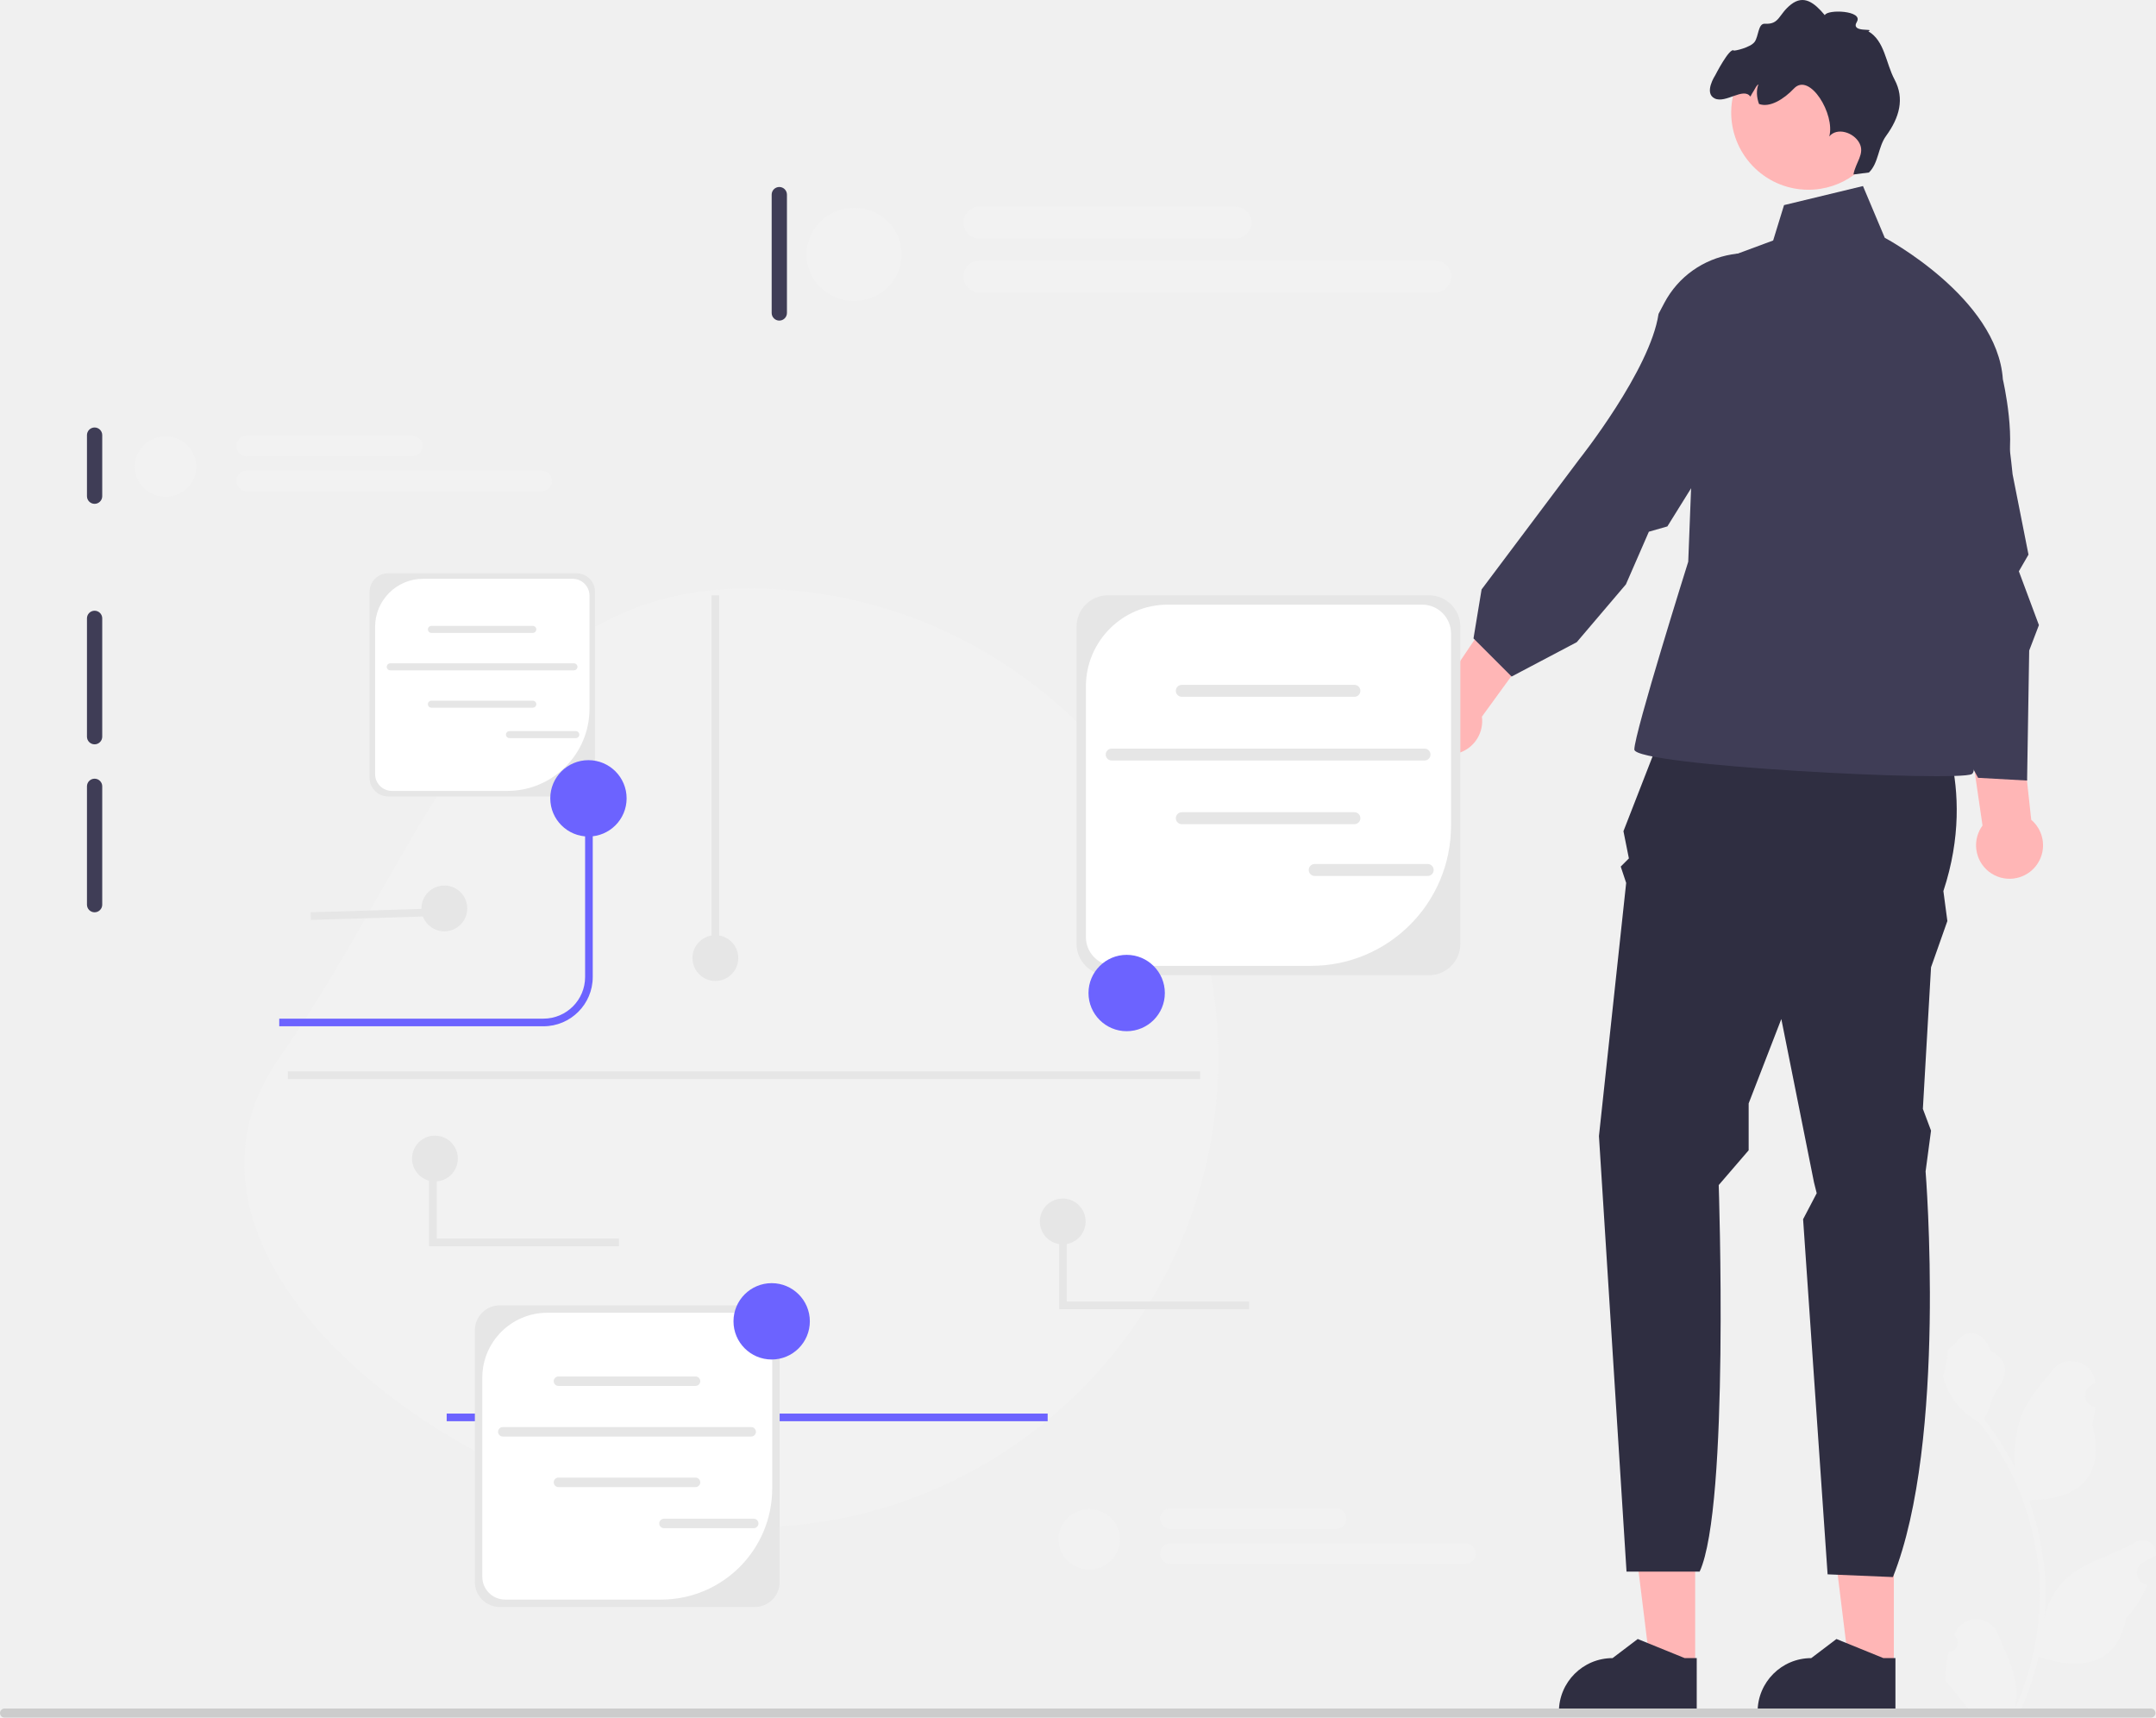
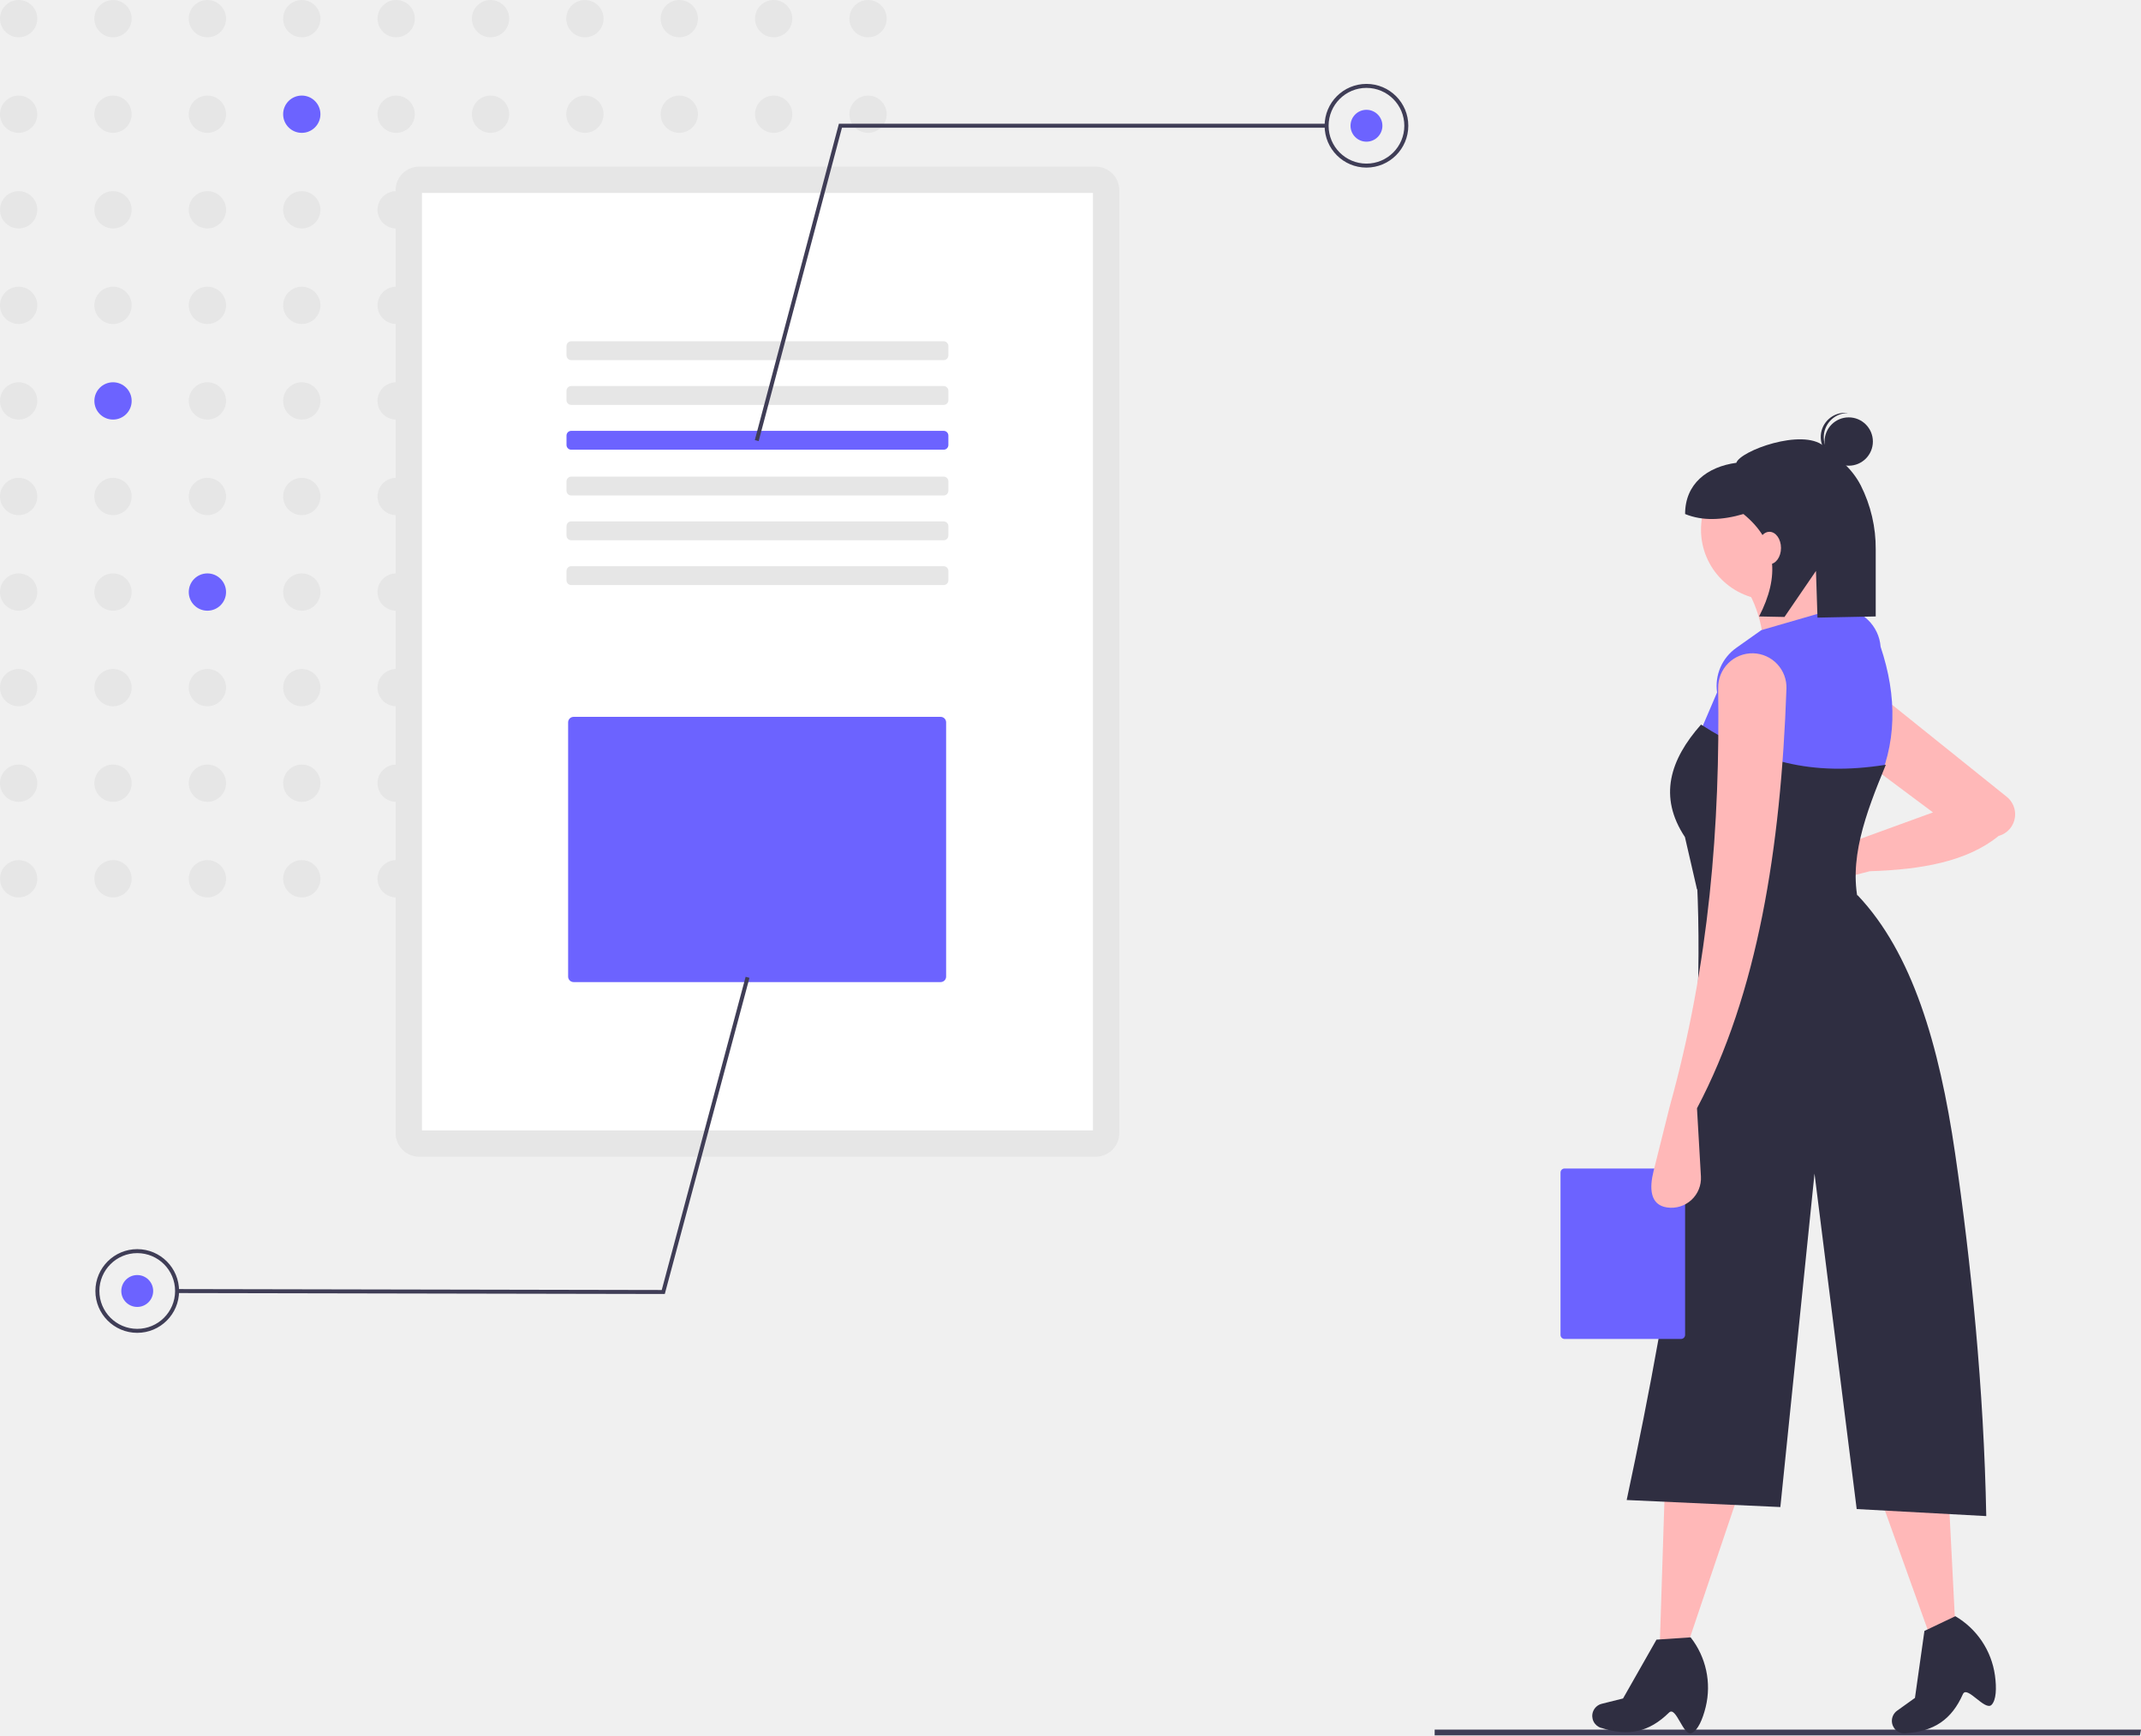
- <svg xmlns="http://www.w3.org/2000/svg" width="564.81" height="449.941" viewBox="0 0 564.81 449.941">
-   <g>
-     <g>
-       <polygon points="496.138 436.616 484.396 436.615 478.81 391.325 496.14 391.326 496.138 436.616" fill="#ffb6b6" />
-       <path d="M496.551,448.865l-36.107-.001v-.457c.001-7.762,6.292-14.053,14.054-14.054h.001l6.595-5.004,12.306,5.004,3.152,0-.001,14.511Z" fill="#2f2e41" />
-     </g>
-     <g>
-       <polygon points="444.083 436.616 432.341 436.615 426.756 391.325 444.085 391.326 444.083 436.616" fill="#ffb6b6" />
-       <path d="M444.496,448.865l-36.107-.001v-.457c.001-7.762,6.292-14.053,14.054-14.054h.001l6.595-5.004,12.306,5.004,3.152,0-.001,14.511Z" fill="#2f2e41" />
-     </g>
-     <path d="M438.488,183.865l67.743,1.426s12.179,19.966,2.88,48.133l1.042,7.844-4.278,12.122-2.139,37.08,2.139,5.705-1.426,10.696s5.705,70.595-8.557,106.249l-17.114-.713-6.418-93.023,3.565-6.808-.713-2.852-8.557-42.785-8.557,22.105v12.282l-7.844,9.11s2.852,84.143-4.992,101.257h-19.16l-7.223-114.093,7.131-66.316-1.426-4.278,2.139-2.139-1.426-7.131,13.192-33.871-0-0Z" fill="#2f2e41" />
-     <path d="M467.367,53.728l20.679-4.992,5.705,13.549s29.515,15.688,30.941,37.08c0,0,4,17.114,.435,24.958-3.565,7.844-18.54,32.802-18.54,32.802,0,0,13.548,43.498,9.983,45.637s-88.422-2.139-88.422-6.418,14.122-49.202,14.122-49.202l2.992-77.013,19.253-7.131,2.852-9.27,0-0Z" fill="#3f3d56" />
-     <path d="M522.497,229.263c-4.328-2.181-6.069-7.458-3.888-11.786,.22-.436,.478-.838,.756-1.219l-11.507-78.893,15.931,.51,8.333,76.869c3.02,2.562,4.022,6.939,2.161,10.632-2.181,4.328-7.458,6.069-11.786,3.888h0Z" fill="#ffb6b6" />
-     <path d="M371.338,192.028c-1.742-4.523,.511-9.602,5.033-11.344,.455-.175,.917-.3,1.379-.396l44.452-66.185,11.462,11.075-45.444,62.554c.518,3.926-1.679,7.842-5.538,9.329-4.522,1.743-9.601-.511-11.344-5.034Z" fill="#ffb6b6" />
-     <path d="M493.468,117.466c-4.501-15.464,2.975-31.24,19.08-31.164,4.655,.022,8.271,1.373,9.274,5.112,3.508,13.086,5.421,32.841,5.421,32.841l4.162,21.032-2.521,4.367,5.255,14.095-2.549,6.668-.551,34.052-12.835-.713-14.142-25.959-5.408-3.216s4.342-41.972-4.295-54.057l-.89-3.058h0Z" fill="#3f3d56" />
-     <path d="M435.975,79.41c7.505-14.25,26.72-17.625,38.251-6.381,3.333,3.25,4.996,6.734,3.119,10.119-6.568,11.85-21.793,24.609-21.793,24.609l-18.749,30.141-4.847,1.39-6.012,13.789-12.884,15.148-17.064,8.999-9.983-9.983,2.12-12.833,25.69-34.23s18.485-23.257,20.668-37.95l1.484-2.817v-0Z" fill="#3f3d56" />
-     <path d="M471.297,49.56c.472,.057,.943,.099,1.412,.121,1.457,.08,2.897-.003,4.285-.238,4.216-.676,8.046-2.673,11.002-5.601,3.125-3.09,5.263-7.214,5.841-11.91,1.354-11.083-6.538-21.178-17.62-22.533-10.924-1.343-20.881,6.298-22.471,17.126-.025,.168-.051,.328-.069,.495-1.353,11.09,6.531,21.179,17.621,22.54v0Z" fill="#ffb6b6" />
-     <path d="M449.187,25.783c2.871,1.42,7.562-3.044,9.358-.476,.292-.555,.614-1.092,.933-1.599,.288-.454,.7-1.424,1.177-1.59-.604,1.456-.47,3.429,.156,5.118,2.832,1.058,6.539-1.284,9.16-4.055,4.116-4.344,10.836,6.795,9.247,12.56,2.022-2.469,6.411-1.077,7.898,1.747,1.486,2.817-1.025,5.073-1.562,8.215l4.054-.515c2.558-2.491,2.379-6.689,4.485-9.576,3.518-4.832,4.881-9.762,2.237-14.749-2.346-4.409-2.565-10.116-6.869-12.658,1.881-.919-4.807,.517-3.021-2.479,1.794-2.99-7.769-3.353-8.393-1.751-2.733-3.271-5.489-5.427-8.851-2.806-3.302,2.578-2.96,5.288-6.837,5.046-1.819-.113-1.62,3.28-2.701,4.759-1.075,1.471-5.255,2.415-5.459,2.258-1.104-.864-4.86,6.49-4.86,6.49,0,0-3.046,4.623-.151,6.062h-0Z" fill="#2f2e41" />
-   </g>
-   <path d="M196.155,154.13c67.931,0,123,55.069,123,123s-55.069,123-123,123-161.945-67.351-123-123,55.069-123,123-123Z" fill="#f2f2f2" />
-   <path d="M360.782,159.982c-1.103,0-2,.897-2,2v64c0,1.103,.897,2,2,2s2-.897,2-2v-64c0-1.103-.897-2-2-2Z" fill="#3f3d56" />
-   <path d="M24.782,111.982c-1.103,0-2,.897-2,2v16c0,1.103,.897,2,2,2s2-.897,2-2v-16c0-1.103-.897-2-2-2Z" fill="#3f3d56" />
-   <path d="M24.782,159.982c-1.103,0-2,.897-2,2v31c0,1.103,.897,2,2,2s2-.897,2-2v-31c0-1.103-.897-2-2-2Z" fill="#3f3d56" />
-   <path d="M24.782,203.982c-1.103,0-2,.897-2,2v31c0,1.103,.897,2,2,2s2-.897,2-2v-31c0-1.103-.897-2-2-2Z" fill="#3f3d56" />
-   <path d="M204.155,48.982c-1.103,0-2,.897-2,2v31c0,1.103,.897,2,2,2s2-.897,2-2v-31c0-1.103-.897-2-2-2Z" fill="#3f3d56" />
-   <g>
-     <path d="M510.551,432.608c2.066,.129,3.208-2.437,1.645-3.933l-.156-.618c.02-.05,.041-.099,.062-.148,2.089-4.982,9.17-4.947,11.241,.042,1.839,4.428,4.179,8.864,4.756,13.546,.258,2.067,.142,4.172-.316,6.2,4.308-9.411,6.575-19.687,6.575-30.021,0-2.597-.142-5.193-.433-7.783-.239-2.119-.568-4.224-.995-6.31-2.306-11.277-7.299-22.018-14.5-30.99-3.462-1.892-6.349-4.851-8.093-8.397-.626-1.279-1.117-2.655-1.35-4.056,.394,.052,1.486-5.949,1.188-6.317,.549-.833,1.532-1.247,2.131-2.06,2.982-4.043,7.091-3.337,9.236,2.157,4.582,2.313,4.627,6.148,1.815,9.837-1.789,2.347-2.035,5.522-3.604,8.035,.162,.207,.329,.407,.491,.614,2.961,3.798,5.522,7.88,7.681,12.169-.61-4.766,.291-10.508,1.826-14.21,1.748-4.217,5.025-7.769,7.91-11.415,3.466-4.379,10.573-2.468,11.184,3.083,.006,.054,.012,.107,.017,.161-.429,.242-.849,.499-1.259,.77-2.339,1.547-1.531,5.174,1.241,5.602l.063,.01c-.155,1.544-.42,3.074-.807,4.579,3.702,14.316-4.29,19.53-15.701,19.764-.252,.129-.497,.258-.749,.381,1.156,3.255,2.08,6.594,2.764,9.979,.614,2.99,1.04,6.013,1.279,9.049,.297,3.83,.271,7.68-.052,11.503l.019-.136c.82-4.211,3.107-8.145,6.427-10.87,4.946-4.063,11.933-5.559,17.268-8.824,2.568-1.572,5.859,.459,5.411,3.437l-.022,.143c-.794,.323-1.569,.698-2.319,1.117-.429,.242-.848,.499-1.259,.77-2.339,1.547-1.531,5.174,1.241,5.602l.063,.01c.045,.006,.084,.013,.129,.019-1.363,3.236-3.262,6.239-5.639,8.829-2.315,12.497-12.256,13.683-22.89,10.044h-.006c-1.163,5.064-2.861,10.011-5.044,14.726h-18.02c-.065-.2-.123-.407-.181-.607,1.666,.103,3.346,.006,4.986-.297-1.337-1.641-2.674-3.294-4.011-4.935-.032-.032-.058-.065-.084-.097-.678-.84-1.363-1.673-2.041-2.512l-0-.001c-.042-2.578,.267-5.147,.879-7.64l.001-0-0-0Z" fill="#f2f2f2" />
-     <path d="M0,448.751c0,.66,.53,1.19,1.19,1.19H563.48c.66,0,1.19-.53,1.19-1.19,0-.66-.53-1.19-1.19-1.19H1.19c-.66,0-1.19,.53-1.19,1.19Z" fill="#ccc" />
-   </g>
-   <path d="M142.376,268.839H73.155v-2h69.221c6.013,0,10.905-4.893,10.905-10.906v-46.803h2v46.803c0,7.116-5.789,12.906-12.905,12.906h0Z" fill="#6c63ff" />
-   <rect x="117.019" y="370.294" width="157.436" height="2" fill="#6c63ff" />
-   <g>
-     <path d="M374.343,255.466h-84.092c-4.538,0-8.23-3.692-8.23-8.23v-83.066c0-4.538,3.692-8.23,8.23-8.23h84.092c4.538,0,8.23,3.692,8.23,8.23v83.066c0,4.538-3.692,8.23-8.23,8.23Z" fill="#e6e6e6" />
-     <path d="M305.912,158.392c-11.84,0-21.438,9.598-21.438,21.438v65.643c0,4.164,3.376,7.54,7.54,7.54h51.42c20.262,0,36.687-16.425,36.687-36.687v-50.394c0-4.164-3.376-7.54-7.54-7.54h-66.669v0Z" fill="#fff" />
-     <g>
-       <path d="M354.819,182.532h-45.221c-.863,0-1.565-.702-1.565-1.565s.702-1.564,1.565-1.564h45.221c.863,0,1.564,.702,1.564,1.564s-.702,1.565-1.564,1.565Z" fill="#e6e6e6" />
-       <path d="M354.819,215.895h-45.221c-.863,0-1.565-.702-1.565-1.565s.702-1.564,1.565-1.564h45.221c.863,0,1.564,.702,1.564,1.564s-.702,1.565-1.564,1.565Z" fill="#e6e6e6" />
-       <path d="M373.182,199.224h-81.947c-.863,0-1.565-.702-1.565-1.565s.702-1.564,1.565-1.564h81.947c.863,0,1.564,.702,1.564,1.564s-.702,1.565-1.564,1.565Z" fill="#e6e6e6" />
-     </g>
-     <path d="M374.019,229.461h-29.604c-.863,0-1.565-.702-1.565-1.565s.702-1.564,1.565-1.564h29.604c.863,0,1.564,.702,1.564,1.564s-.702,1.565-1.564,1.565Z" fill="#e6e6e6" />
-   </g>
-   <g>
-     <path d="M197.711,420.97h-66.775c-3.604,0-6.535-2.932-6.535-6.535v-65.96c0-3.604,2.932-6.535,6.535-6.535h66.775c3.604,0,6.535,2.932,6.535,6.535v65.96c0,3.604-2.932,6.535-6.535,6.535h-0Z" fill="#e6e6e6" />
-     <path d="M143.372,343.887c-9.402,0-17.024,7.622-17.024,17.024v52.125c0,3.307,2.681,5.987,5.987,5.987h40.831c16.089,0,29.132-13.043,29.132-29.132v-40.016c0-3.307-2.681-5.987-5.987-5.987h-52.94l0-0Z" fill="#fff" />
-     <g>
-       <path d="M182.208,363.055h-35.908c-.685,0-1.242-.557-1.242-1.242s.557-1.242,1.242-1.242h35.908c.685,0,1.242,.557,1.242,1.242s-.557,1.242-1.242,1.242Z" fill="#e6e6e6" />
-       <path d="M182.208,389.548h-35.908c-.685,0-1.242-.557-1.242-1.242s.557-1.242,1.242-1.242h35.908c.685,0,1.242,.557,1.242,1.242s-.557,1.242-1.242,1.242Z" fill="#e6e6e6" />
-       <path d="M196.79,376.311h-65.071c-.685,0-1.242-.557-1.242-1.242s.557-1.242,1.242-1.242h65.071c.685,0,1.242,.557,1.242,1.242s-.557,1.242-1.242,1.242Z" fill="#e6e6e6" />
-     </g>
-     <path d="M197.454,400.32h-23.507c-.685,0-1.242-.557-1.242-1.242s.557-1.242,1.242-1.242h23.507c.685,0,1.242,.557,1.242,1.242s-.557,1.242-1.242,1.242Z" fill="#e6e6e6" />
-   </g>
-   <g>
-     <path d="M151.04,208.626h-49.383c-2.665,0-4.833-2.168-4.833-4.833v-48.78c0-2.665,2.168-4.833,4.833-4.833h49.383c2.665,0,4.833,2.168,4.833,4.833v48.78c0,2.665-2.168,4.833-4.833,4.833h-0Z" fill="#e6e6e6" />
-     <path d="M110.854,151.619c-6.953,0-12.59,5.637-12.59,12.59v38.549c0,2.446,1.982,4.428,4.428,4.428h30.196c11.899,0,21.545-9.646,21.545-21.545v-29.594c0-2.446-1.982-4.428-4.428-4.428h-39.151v-0Z" fill="#fff" />
-     <g>
-       <path d="M139.575,165.795h-26.556c-.507,0-.919-.412-.919-.919s.412-.919,.919-.919h26.556c.507,0,.919,.412,.919,.919s-.412,.919-.919,.919Z" fill="#e6e6e6" />
-       <path d="M139.575,185.388h-26.556c-.507,0-.919-.412-.919-.919s.412-.919,.919-.919h26.556c.507,0,.919,.412,.919,.919s-.412,.919-.919,.919Z" fill="#e6e6e6" />
-       <path d="M150.358,175.598h-48.123c-.507,0-.919-.412-.919-.919s.412-.919,.919-.919h48.123c.507,0,.919,.412,.919,.919s-.412,.919-.919,.919Z" fill="#e6e6e6" />
-     </g>
-     <path d="M150.85,193.354h-17.385c-.507,0-.919-.412-.919-.919s.412-.919,.919-.919h17.385c.507,0,.919,.412,.919,.919s-.412,.919-.919,.919Z" fill="#e6e6e6" />
-   </g>
-   <circle cx="295.155" cy="260.13" r="10" fill="#6c63ff" />
-   <circle cx="154.155" cy="209.13" r="10" fill="#6c63ff" />
-   <circle cx="202.155" cy="346.13" r="10" fill="#6c63ff" />
-   <g>
-     <ellipse cx="223.756" cy="66.652" rx="12.463" ry="12.201" fill="#f2f2f2" />
-     <path d="M323.669,62.478h-67.085c-2.301,0-4.174-1.872-4.174-4.174s1.873-4.174,4.174-4.174h67.085c2.301,0,4.174,1.872,4.174,4.174s-1.873,4.174-4.174,4.174Z" fill="#f2f2f2" />
-     <path d="M376.023,76.605h-119.438c-2.301,0-4.174-1.872-4.174-4.174s1.873-4.174,4.174-4.174h119.438c2.301,0,4.174,1.872,4.174,4.174s-1.873,4.174-4.174,4.174Z" fill="#f2f2f2" />
-   </g>
-   <g>
-     <ellipse cx="43.359" cy="122.234" rx="8.066" ry="7.896" fill="#f2f2f2" />
-     <path d="M108.021,119.533h-43.416c-1.489,0-2.701-1.212-2.701-2.701s1.212-2.701,2.701-2.701h43.416c1.489,0,2.701,1.212,2.701,2.701s-1.212,2.701-2.701,2.701Z" fill="#f2f2f2" />
-     <path d="M141.904,128.676H64.605c-1.489,0-2.701-1.212-2.701-2.701s1.212-2.701,2.701-2.701h77.299c1.489,0,2.701,1.212,2.701,2.701s-1.212,2.701-2.701,2.701Z" fill="#f2f2f2" />
-   </g>
-   <g>
-     <ellipse cx="285.359" cy="403.234" rx="8.066" ry="7.896" fill="#f2f2f2" />
-     <path d="M350.021,400.533h-43.416c-1.489,0-2.701-1.212-2.701-2.701s1.212-2.701,2.701-2.701h43.416c1.489,0,2.701,1.212,2.701,2.701s-1.212,2.701-2.701,2.701Z" fill="#f2f2f2" />
-     <path d="M383.904,409.676h-77.299c-1.489,0-2.701-1.212-2.701-2.701s1.212-2.701,2.701-2.701h77.299c1.489,0,2.701,1.212,2.701,2.701s-1.212,2.701-2.701,2.701Z" fill="#f2f2f2" />
-   </g>
-   <rect x="186.405" y="155.97" width="2" height="95" fill="#e6e6e6" />
-   <circle cx="187.405" cy="250.97" r="6" fill="#e6e6e6" />
-   <circle cx="278.405" cy="319.97" r="6" fill="#e6e6e6" />
-   <circle cx="116.405" cy="237.97" r="6" fill="#e6e6e6" />
-   <rect x="81.398" y="238.476" width="32.828" height="2.001" transform="translate(-7.20166 3.0694) rotate(-1.73401)" fill="#e6e6e6" />
-   <polygon points="327.216 342.94 277.46 342.94 277.46 319.97 279.46 319.97 279.46 340.94 327.216 340.94 327.216 342.94" fill="#e6e6e6" />
-   <circle cx="113.942" cy="303.486" r="6" fill="#e6e6e6" />
-   <polygon points="162.161 326.455 112.405 326.455 112.405 303.486 114.405 303.486 114.405 324.455 162.161 324.455 162.161 326.455" fill="#e6e6e6" />
-   <rect x="75.423" y="280.655" width="238.982" height="2" fill="#e6e6e6" />
+ <svg xmlns="http://www.w3.org/2000/svg" data-name="Layer 1" width="782.39" height="634.123" viewBox="0 0 782.39 634.123">
+   <polygon points="782.009 634.123 524.27 634.123 524.27 632.017 782.39 632.017 782.009 634.123" fill="#3f3d56" />
+   <circle cx="6.813" cy="6.814" r="6.813" fill="#e6e6e6" />
+   <circle cx="41.302" cy="6.814" r="6.813" fill="#e6e6e6" />
+   <circle cx="75.791" cy="6.814" r="6.813" fill="#e6e6e6" />
+   <circle cx="110.28" cy="6.814" r="6.813" fill="#e6e6e6" />
+   <circle cx="144.769" cy="6.814" r="6.813" fill="#e6e6e6" />
+   <circle cx="179.258" cy="6.814" r="6.813" fill="#e6e6e6" />
+   <circle cx="213.747" cy="6.814" r="6.813" fill="#e6e6e6" />
+   <circle cx="248.236" cy="6.814" r="6.813" fill="#e6e6e6" />
+   <circle cx="282.725" cy="6.814" r="6.813" fill="#e6e6e6" />
+   <circle cx="317.214" cy="6.814" r="6.813" fill="#e6e6e6" />
+   <circle cx="6.813" cy="41.736" r="6.813" fill="#e6e6e6" />
+   <circle cx="41.302" cy="41.736" r="6.813" fill="#e6e6e6" />
+   <circle cx="75.791" cy="41.736" r="6.813" fill="#e6e6e6" />
+   <circle cx="110.28" cy="41.736" r="6.813" fill="#6c63ff" />
+   <circle cx="144.769" cy="41.736" r="6.813" fill="#e6e6e6" />
+   <circle cx="179.258" cy="41.736" r="6.813" fill="#e6e6e6" />
+   <circle cx="213.747" cy="41.736" r="6.813" fill="#e6e6e6" />
+   <circle cx="248.236" cy="41.736" r="6.813" fill="#e6e6e6" />
+   <circle cx="282.725" cy="41.736" r="6.813" fill="#e6e6e6" />
+   <circle cx="317.214" cy="41.736" r="6.813" fill="#e6e6e6" />
+   <circle cx="6.813" cy="76.658" r="6.813" fill="#e6e6e6" />
+   <circle cx="41.302" cy="76.658" r="6.813" fill="#e6e6e6" />
+   <circle cx="75.791" cy="76.658" r="6.813" fill="#e6e6e6" />
+   <circle cx="110.28" cy="76.658" r="6.813" fill="#e6e6e6" />
+   <circle cx="144.769" cy="76.658" r="6.813" fill="#e6e6e6" />
+   <circle cx="179.258" cy="76.658" r="6.813" fill="#e6e6e6" />
+   <circle cx="213.747" cy="76.658" r="6.813" fill="#e6e6e6" />
+   <circle cx="248.236" cy="76.658" r="6.813" fill="#e6e6e6" />
+   <circle cx="282.725" cy="76.658" r="6.813" fill="#e6e6e6" />
+   <circle cx="317.214" cy="76.658" r="6.813" fill="#e6e6e6" />
+   <circle cx="6.813" cy="111.58" r="6.813" fill="#e6e6e6" />
+   <circle cx="41.302" cy="111.58" r="6.813" fill="#e6e6e6" />
+   <circle cx="75.791" cy="111.58" r="6.813" fill="#e6e6e6" />
+   <circle cx="110.28" cy="111.58" r="6.813" fill="#e6e6e6" />
+   <circle cx="144.769" cy="111.58" r="6.813" fill="#e6e6e6" />
+   <circle cx="179.258" cy="111.58" r="6.813" fill="#e6e6e6" />
+   <circle cx="213.747" cy="111.58" r="6.813" fill="#e6e6e6" />
+   <circle cx="248.236" cy="111.58" r="6.813" fill="#e6e6e6" />
+   <circle cx="282.725" cy="111.58" r="6.813" fill="#e6e6e6" />
+   <circle cx="317.214" cy="111.58" r="6.813" fill="#e6e6e6" />
+   <circle cx="6.813" cy="146.502" r="6.813" fill="#e6e6e6" />
+   <circle cx="41.302" cy="146.502" r="6.813" fill="#6c63ff" />
+   <circle cx="75.791" cy="146.502" r="6.813" fill="#e6e6e6" />
+   <circle cx="110.28" cy="146.502" r="6.813" fill="#e6e6e6" />
+   <circle cx="144.769" cy="146.502" r="6.813" fill="#e6e6e6" />
+   <circle cx="179.258" cy="146.502" r="6.813" fill="#e6e6e6" />
+   <circle cx="213.747" cy="146.502" r="6.813" fill="#e6e6e6" />
+   <circle cx="248.236" cy="146.502" r="6.813" fill="#e6e6e6" />
+   <circle cx="282.725" cy="146.502" r="6.813" fill="#e6e6e6" />
+   <circle cx="317.214" cy="146.502" r="6.813" fill="#e6e6e6" />
+   <circle cx="6.813" cy="181.424" r="6.813" fill="#e6e6e6" />
+   <circle cx="41.302" cy="181.424" r="6.813" fill="#e6e6e6" />
+   <circle cx="75.791" cy="181.424" r="6.813" fill="#e6e6e6" />
+   <circle cx="110.28" cy="181.424" r="6.813" fill="#e6e6e6" />
+   <circle cx="144.769" cy="181.424" r="6.813" fill="#e6e6e6" />
+   <circle cx="179.258" cy="181.424" r="6.813" fill="#e6e6e6" />
+   <circle cx="213.747" cy="181.424" r="6.813" fill="#e6e6e6" />
+   <circle cx="248.236" cy="181.424" r="6.813" fill="#e6e6e6" />
+   <circle cx="282.725" cy="181.424" r="6.813" fill="#e6e6e6" />
+   <circle cx="317.214" cy="181.424" r="6.813" fill="#e6e6e6" />
+   <circle cx="6.813" cy="216.346" r="6.813" fill="#e6e6e6" />
+   <circle cx="41.302" cy="216.346" r="6.813" fill="#e6e6e6" />
+   <circle cx="75.791" cy="216.346" r="6.813" fill="#6c63ff" />
+   <circle cx="110.28" cy="216.346" r="6.813" fill="#e6e6e6" />
+   <circle cx="144.769" cy="216.346" r="6.813" fill="#e6e6e6" />
+   <circle cx="179.258" cy="216.346" r="6.813" fill="#e6e6e6" />
+   <circle cx="213.747" cy="216.346" r="6.813" fill="#e6e6e6" />
+   <circle cx="248.236" cy="216.346" r="6.813" fill="#e6e6e6" />
+   <circle cx="282.725" cy="216.346" r="6.813" fill="#e6e6e6" />
+   <circle cx="317.214" cy="216.346" r="6.813" fill="#e6e6e6" />
+   <circle cx="6.813" cy="251.268" r="6.813" fill="#e6e6e6" />
+   <circle cx="41.302" cy="251.268" r="6.813" fill="#e6e6e6" />
+   <circle cx="75.791" cy="251.268" r="6.813" fill="#e6e6e6" />
+   <circle cx="110.28" cy="251.268" r="6.813" fill="#e6e6e6" />
+   <circle cx="144.769" cy="251.268" r="6.813" fill="#e6e6e6" />
+   <circle cx="179.258" cy="251.268" r="6.813" fill="#e6e6e6" />
+   <circle cx="213.747" cy="251.268" r="6.813" fill="#e6e6e6" />
+   <circle cx="248.236" cy="251.268" r="6.813" fill="#e6e6e6" />
+   <circle cx="282.725" cy="251.268" r="6.813" fill="#e6e6e6" />
+   <circle cx="317.214" cy="251.268" r="6.813" fill="#e6e6e6" />
+   <circle cx="6.813" cy="286.19" r="6.813" fill="#e6e6e6" />
+   <circle cx="41.302" cy="286.19" r="6.813" fill="#e6e6e6" />
+   <circle cx="75.791" cy="286.19" r="6.813" fill="#e6e6e6" />
+   <circle cx="110.28" cy="286.19" r="6.813" fill="#e6e6e6" />
+   <circle cx="144.769" cy="286.19" r="6.813" fill="#e6e6e6" />
+   <circle cx="179.258" cy="286.19" r="6.813" fill="#e6e6e6" />
+   <circle cx="213.747" cy="286.19" r="6.813" fill="#e6e6e6" />
+   <circle cx="248.236" cy="286.19" r="6.813" fill="#e6e6e6" />
+   <circle cx="282.725" cy="286.19" r="6.813" fill="#e6e6e6" />
+   <circle cx="317.214" cy="286.19" r="6.813" fill="#e6e6e6" />
+   <circle cx="6.813" cy="321.112" r="6.813" fill="#e6e6e6" />
+   <circle cx="41.302" cy="321.112" r="6.813" fill="#e6e6e6" />
+   <circle cx="75.791" cy="321.112" r="6.813" fill="#e6e6e6" />
+   <circle cx="110.28" cy="321.112" r="6.813" fill="#e6e6e6" />
+   <circle cx="144.769" cy="321.112" r="6.813" fill="#e6e6e6" />
+   <circle cx="179.258" cy="321.112" r="6.813" fill="#e6e6e6" />
+   <circle cx="213.747" cy="321.112" r="6.813" fill="#e6e6e6" />
+   <circle cx="248.236" cy="321.112" r="6.813" fill="#e6e6e6" />
+   <circle cx="282.725" cy="321.112" r="6.813" fill="#e6e6e6" />
+   <circle cx="317.214" cy="321.112" r="6.813" fill="#e6e6e6" />
+   <path d="M609.209,193.831a8.614,8.614,0,0,1,8.614,8.614V547.004a8.614,8.614,0,0,1-8.614,8.614H361.988a8.614,8.614,0,0,1-8.614-8.614V202.444a8.614,8.614,0,0,1,8.614-8.614H609.209" transform="translate(-208.805 -132.9387)" fill="#e6e6e6" />
+   <path d="M362.991,546.001H608.206V203.447H362.991Z" transform="translate(-208.805 -132.9387)" fill="#fff" />
+   <path d="M553.649,257.643a1.723,1.723,0,0,1,1.723,1.723v3.446a1.723,1.723,0,0,1-1.723,1.723H417.548a1.723,1.723,0,0,1-1.723-1.723v-3.446a1.723,1.723,0,0,1,1.723-1.723h136.101" transform="translate(-208.805 -132.9387)" fill="#e6e6e6" />
+   <path d="M553.649,274.009a1.723,1.723,0,0,1,1.723,1.723v3.446a1.723,1.723,0,0,1-1.723,1.723H417.548a1.723,1.723,0,0,1-1.723-1.723v-3.446a1.723,1.723,0,0,1,1.723-1.723h136.101" transform="translate(-208.805 -132.9387)" fill="#e6e6e6" />
+   <path d="M553.649,290.376a1.723,1.723,0,0,1,1.723,1.723v3.446a1.723,1.723,0,0,1-1.723,1.723H417.548a1.723,1.723,0,0,1-1.723-1.723v-3.446A1.723,1.723,0,0,1,417.548,290.376h136.101" transform="translate(-208.805 -132.9387)" fill="#6c63ff" />
+   <path d="M553.649,307.101a1.723,1.723,0,0,1,1.723,1.723v3.446a1.723,1.723,0,0,1-1.723,1.723H417.548a1.723,1.723,0,0,1-1.723-1.723v-3.446a1.723,1.723,0,0,1,1.723-1.723h136.101" transform="translate(-208.805 -132.9387)" fill="#e6e6e6" />
+   <path d="M553.649,323.467a1.723,1.723,0,0,1,1.723,1.723v3.446a1.723,1.723,0,0,1-1.723,1.723H417.548a1.723,1.723,0,0,1-1.723-1.723v-3.446a1.723,1.723,0,0,1,1.723-1.723h136.101" transform="translate(-208.805 -132.9387)" fill="#e6e6e6" />
+   <path d="M553.649,339.834a1.723,1.723,0,0,1,1.723,1.723v3.446a1.723,1.723,0,0,1-1.723,1.723H417.548a1.723,1.723,0,0,1-1.723-1.723v-3.446a1.723,1.723,0,0,1,1.723-1.723h136.101" transform="translate(-208.805 -132.9387)" fill="#e6e6e6" />
+   <path d="M418.417,394.89a2.002,2.002,0,0,0-2,2v92.916a2.002,2.002,0,0,0,2,2H552.548a2.002,2.002,0,0,0,2-2V396.89a2.002,2.002,0,0,0-2-2Z" transform="translate(-208.805 -132.9387)" fill="#6c63ff" />
+   <polygon points="277.241 161.182 275.833 160.808 306.56 45.221 484.785 45.221 484.785 46.678 307.679 46.678 277.241 161.182" fill="#3f3d56" />
+   <path d="M708.153,194.179a15.291,15.291,0,1,1,15.291-15.291A15.308,15.308,0,0,1,708.153,194.179Zm0-29.126a13.835,13.835,0,1,0,13.835,13.835A13.85,13.85,0,0,0,708.153,165.054Z" transform="translate(-208.805 -132.9387)" fill="#3f3d56" />
+   <circle cx="499.348" cy="45.95" r="5.825" fill="#6c63ff" />
+   <polygon points="272.477 356.941 273.884 357.317 242.937 472.845 64.712 472.504 64.715 471.047 241.82 471.387 272.477 356.941" fill="#3f3d56" />
+   <path d="M258.985,589.395A15.291,15.291,0,1,1,243.664,604.657,15.308,15.308,0,0,1,258.985,589.395Zm-.056,29.125a13.835,13.835,0,1,0-13.808-13.861A13.85,13.85,0,0,0,258.929,618.521Z" transform="translate(-208.805 -132.9387)" fill="#3f3d56" />
+   <circle cx="50.15" cy="471.748" r="5.825" fill="#6c63ff" />
+   <polygon points="616.828 600.594 606.551 600.594 608.386 543.702 635.548 545.17 616.828 600.594" fill="#ffb8b8" />
+   <path d="M827.036,766.229c-3.102,1.416-5.7-10.055-8.317-7.483-7.319,7.193-14.882,8.759-24.651,5.619l-.226-.038a4.575,4.575,0,0,1-2.884-5.962h0a4.575,4.575,0,0,1,3.174-2.832l7.784-1.946,12.222-21.494,12.477-.843h0a29.808,29.808,0,0,1,5.513,25.429C830.995,761.299,829.247,765.22,827.036,766.229Z" transform="translate(-208.805 -132.9387)" fill="#2f2e41" />
+   <polygon points="714.467 593.074 704.91 596.854 685.691 543.275 711.489 534.65 714.467 593.074" fill="#ffb8b8" />
+   <path d="M936.601,755.901c-2.364,2.457-8.999-7.253-10.486-3.9-4.161,9.38-10.617,13.618-20.857,14.291l-.224.048a4.575,4.575,0,0,1-4.875-4.484h0a4.575,4.575,0,0,1,1.91-3.801l6.523-4.672L912.052,728.901l11.292-5.373h0a29.808,29.808,0,0,1,14.479,21.619C938.47,749.861,938.287,754.149,936.601,755.901Z" transform="translate(-208.805 -132.9387)" fill="#2f2e41" />
+   <path d="M892.071,451.3l-15.778,4.057a8.258,8.258,0,0,1-10.308-7.68v0a8.258,8.258,0,0,1,8.518-8.571l13.898.448,26.781-9.752L889.869,410.925l2.936-26.427,49.331,39.604a8.195,8.195,0,0,1,3.044,5.806h0a8.195,8.195,0,0,1-6.009,8.487C927.613,447.828,910.773,450.718,892.071,451.3Z" transform="translate(-208.805 -132.9387)" fill="#ffb8b8" />
+   <circle cx="647.296" cy="193.566" r="25.693" fill="#ffb8b8" />
+   <path d="M887.667,361.741l-34.502,13.948a46.631,46.631,0,0,0-8.075-30.832l28.629-6.607C873.347,346.994,878.075,354.81,887.667,361.741Z" transform="translate(-208.805 -132.9387)" fill="#ffb8b8" />
+   <path d="M893.907,421.569c-27.812,2.226-43.025-1.467-66.435-15.049l8.809-20.554h0a17.001,17.001,0,0,1,7.003-16.278l9.146-6.479,27.895-8.075,1.251.063A15.269,15.269,0,0,1,896.039,369.276C902.099,387.386,902.138,404.893,893.907,421.569Z" transform="translate(-208.805 -132.9387)" fill="#6c63ff" />
+   <path d="M888.401,464.513l-59.461-6.607-4.405-19.086c-9.763-14.738-5.502-28.237,5.873-41.109,20.733,13.306,39.978,19.056,67.536,14.682C890.615,430.216,883.847,447.733,888.401,464.513Z" transform="translate(-208.805 -132.9387)" fill="#2f2e41" />
+   <path d="M934.648,686.942l-47.349-2.569L871.884,561.78,859.404,683.638,803.247,681.069c17.131-80.111,29.031-156.163,25.693-226.099l58.727,5.139C907.57,481.094,917.453,514.594,923.27,554.439S933.776,640.475,934.648,686.942Z" transform="translate(-208.805 -132.9387)" fill="#2f2e41" />
+   <circle cx="675.58" cy="161.345" r="8.831" fill="#2f2e41" />
+   <path d="M875.285,292.122a8.824,8.824,0,0,1,8.827-8.254c-.182-.023-.363-.051-.549-.063a8.831,8.831,0,0,0-1.133,17.626c.186.012.369.007.553.008A8.824,8.824,0,0,1,875.285,292.122Z" transform="translate(-208.805 -132.9387)" fill="#2f2e41" />
+   <path d="M875.235,295.893c-7.876-6.534-30.467,1.77-31.925,6.163-10.651,1.451-18.715,7.666-18.715,18.715v0c6.332,2.594,13.534,2.274,21.319,0,12.41,10.113,13.261,22.827,5.713,37.429l9.285.186,11.509-16.821.55,17.062,21.283-.427V333.749a51.121,51.121,0,0,0-5.458-23.42C885.481,303.885,880.334,300.123,875.235,295.893Z" transform="translate(-208.805 -132.9387)" fill="#2f2e41" />
+   <ellipse cx="646.611" cy="200.241" rx="4.223" ry="5.912" fill="#ffb8b8" />
+   <path d="M823.113,559.928a1.483,1.483,0,0,1,1.483,1.483v59.319a1.483,1.483,0,0,1-1.483,1.483h-42.562a1.483,1.483,0,0,1-1.483-1.483V561.411a1.483,1.483,0,0,1,1.483-1.483h42.562" transform="translate(-208.805 -132.9387)" fill="#6c63ff" />
+   <path d="M828.94,537.922l1.437,24.913a10.819,10.819,0,0,1-12.375,11.327h0c-6.33-.931-6.473-7.121-4.922-13.328l5.912-23.647c14.502-51.998,18.417-103.036,17.684-152.812A12.498,12.498,0,0,1,849.51,371.662h0A12.491,12.491,0,0,1,861.631,384.589C859.578,443.039,851.053,496.119,828.94,537.922Z" transform="translate(-208.805 -132.9387)" fill="#ffb8b8" />
</svg>
